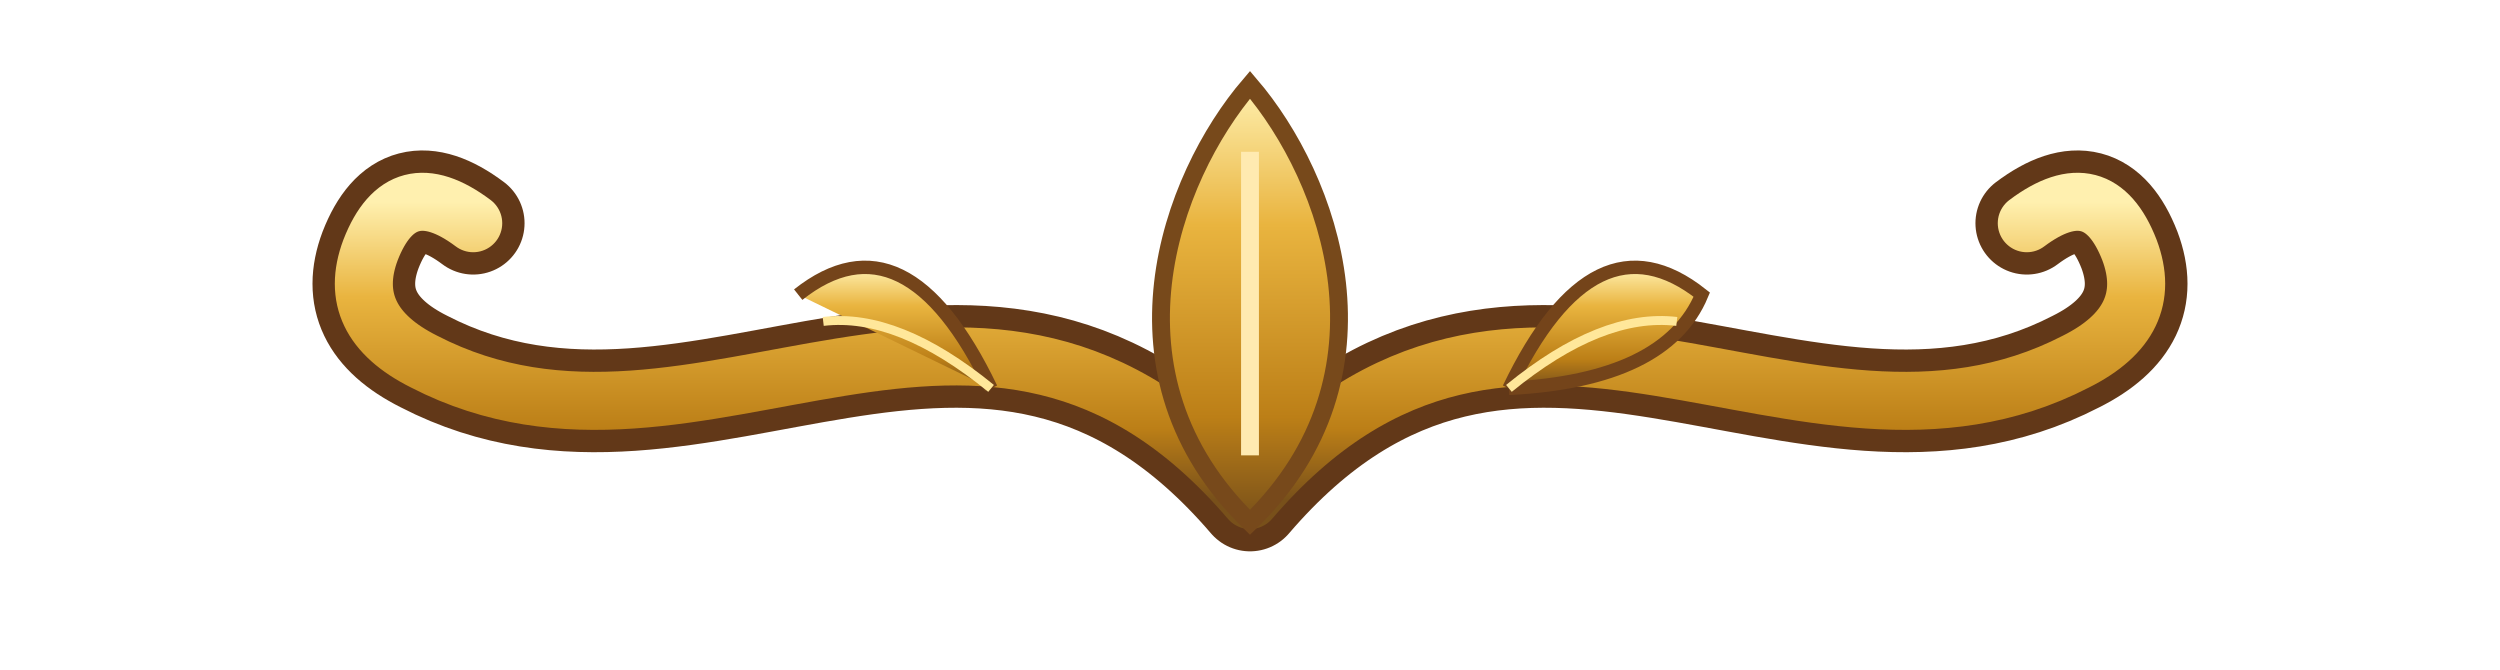
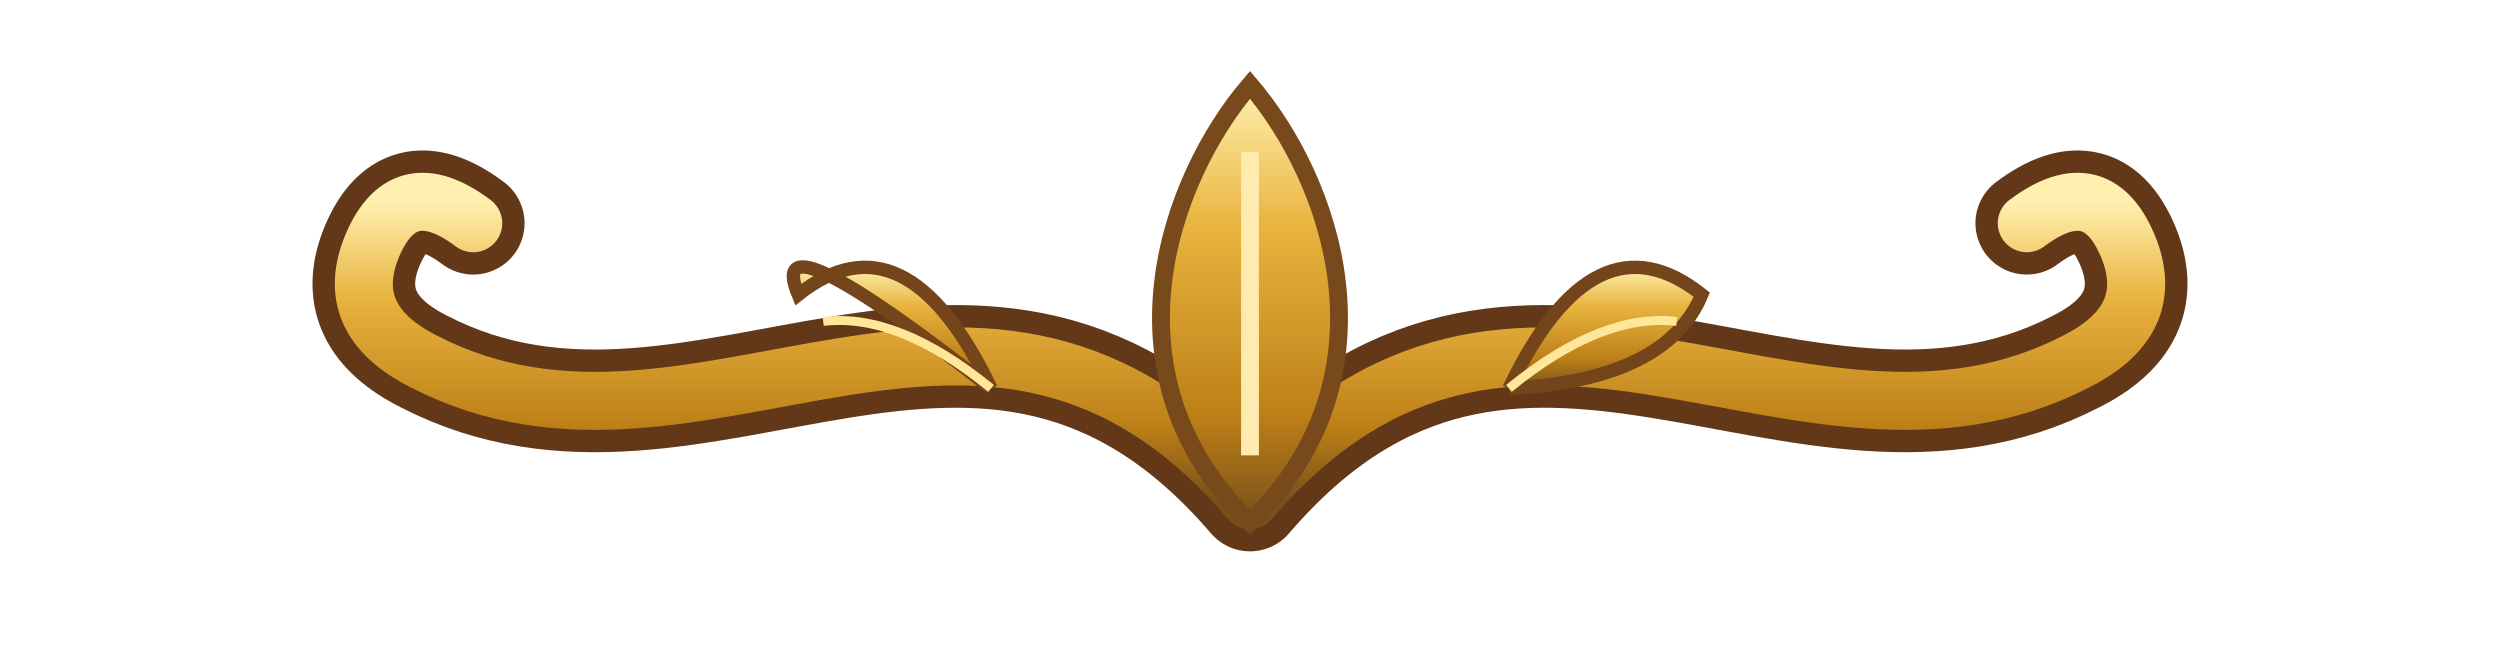
<svg xmlns="http://www.w3.org/2000/svg" width="560" height="150" viewBox="0 0 560 150">
  <defs>
    <linearGradient id="a" x1="0" x2="0" y1="0" y2="1">
      <stop stop-color="#F6BE70" />
      <stop offset=".28" stop-color="#CE8640" />
      <stop offset=".68" stop-color="#9A582A" />
      <stop offset="1" stop-color="#61351E" />
    </linearGradient>
    <linearGradient id="b" x1="0" x2="0" y1="0" y2="1">
      <stop stop-color="#C98846" />
      <stop offset=".33" stop-color="#9B5928" />
      <stop offset="1" stop-color="#452717" />
    </linearGradient>
    <linearGradient id="g" x1="0" x2="0" y1="0" y2="1">
      <stop stop-color="#FFF0AF" />
      <stop offset=".32" stop-color="#E9B43F" />
      <stop offset=".76" stop-color="#BC7F17" />
      <stop offset="1" stop-color="#78501A" />
    </linearGradient>
    <radialGradient id="s">
      <stop stop-color="#3E2315" stop-opacity=".45" />
      <stop offset="1" stop-color="#3E2315" stop-opacity="0" />
    </radialGradient>
    <filter id="grain">
      <feTurbulence type="fractalNoise" baseFrequency=".016 .063" numOctaves="3" seed="11" result="n" />
      <feColorMatrix in="n" type="saturate" values="0" />
      <feBlend in="SourceGraphic" mode="soft-light" />
    </filter>
  </defs>
  <path d="M280 112C220 42 157 113 95 81Q77 72 83 56Q90 38 106 50M280 112C340 42 403 113 465 81Q483 72 477 56Q470 38 454 50" fill="none" stroke="#623818" stroke-width="23" stroke-linecap="round" />
  <path d="M280 112C220 42 157 113 95 81Q77 72 83 56Q90 38 106 50M280 112C340 42 403 113 465 81Q483 72 477 56Q470 38 454 50" fill="none" stroke="url(#g)" stroke-width="13" stroke-linecap="round" />
-   <path d="M222 87q-19.2 -40 -43.2 -21q-8 -19.2 --43.2 21" fill="url(#g)" stroke="#74441A" stroke-width="3" />
+   <path d="M222 87q-19.2 -40 -43.2 -21q-8 -19.2 43.2 21" fill="url(#g)" stroke="#74441A" stroke-width="3" />
  <path d="M222 87q-20.8 -17 -37.6 -15" fill="none" stroke="#FFE79A" stroke-width="2" />
  <path d="M338 87q19.2 -40 43.2 -21q-8 19.2 -43.2 21" fill="url(#g)" stroke="#74441A" stroke-width="3" />
  <path d="M338 87q20.8 -17 37.6 -15" fill="none" stroke="#FFE79A" stroke-width="2" />
  <path d="M280 117C246 84 262 40 280 19C298 40 314 84 280 117Z" fill="url(#g)" stroke="#77491B" stroke-width="4" />
  <path d="M280 34V102" stroke="#FFEAB0" stroke-width="4" />
</svg>
